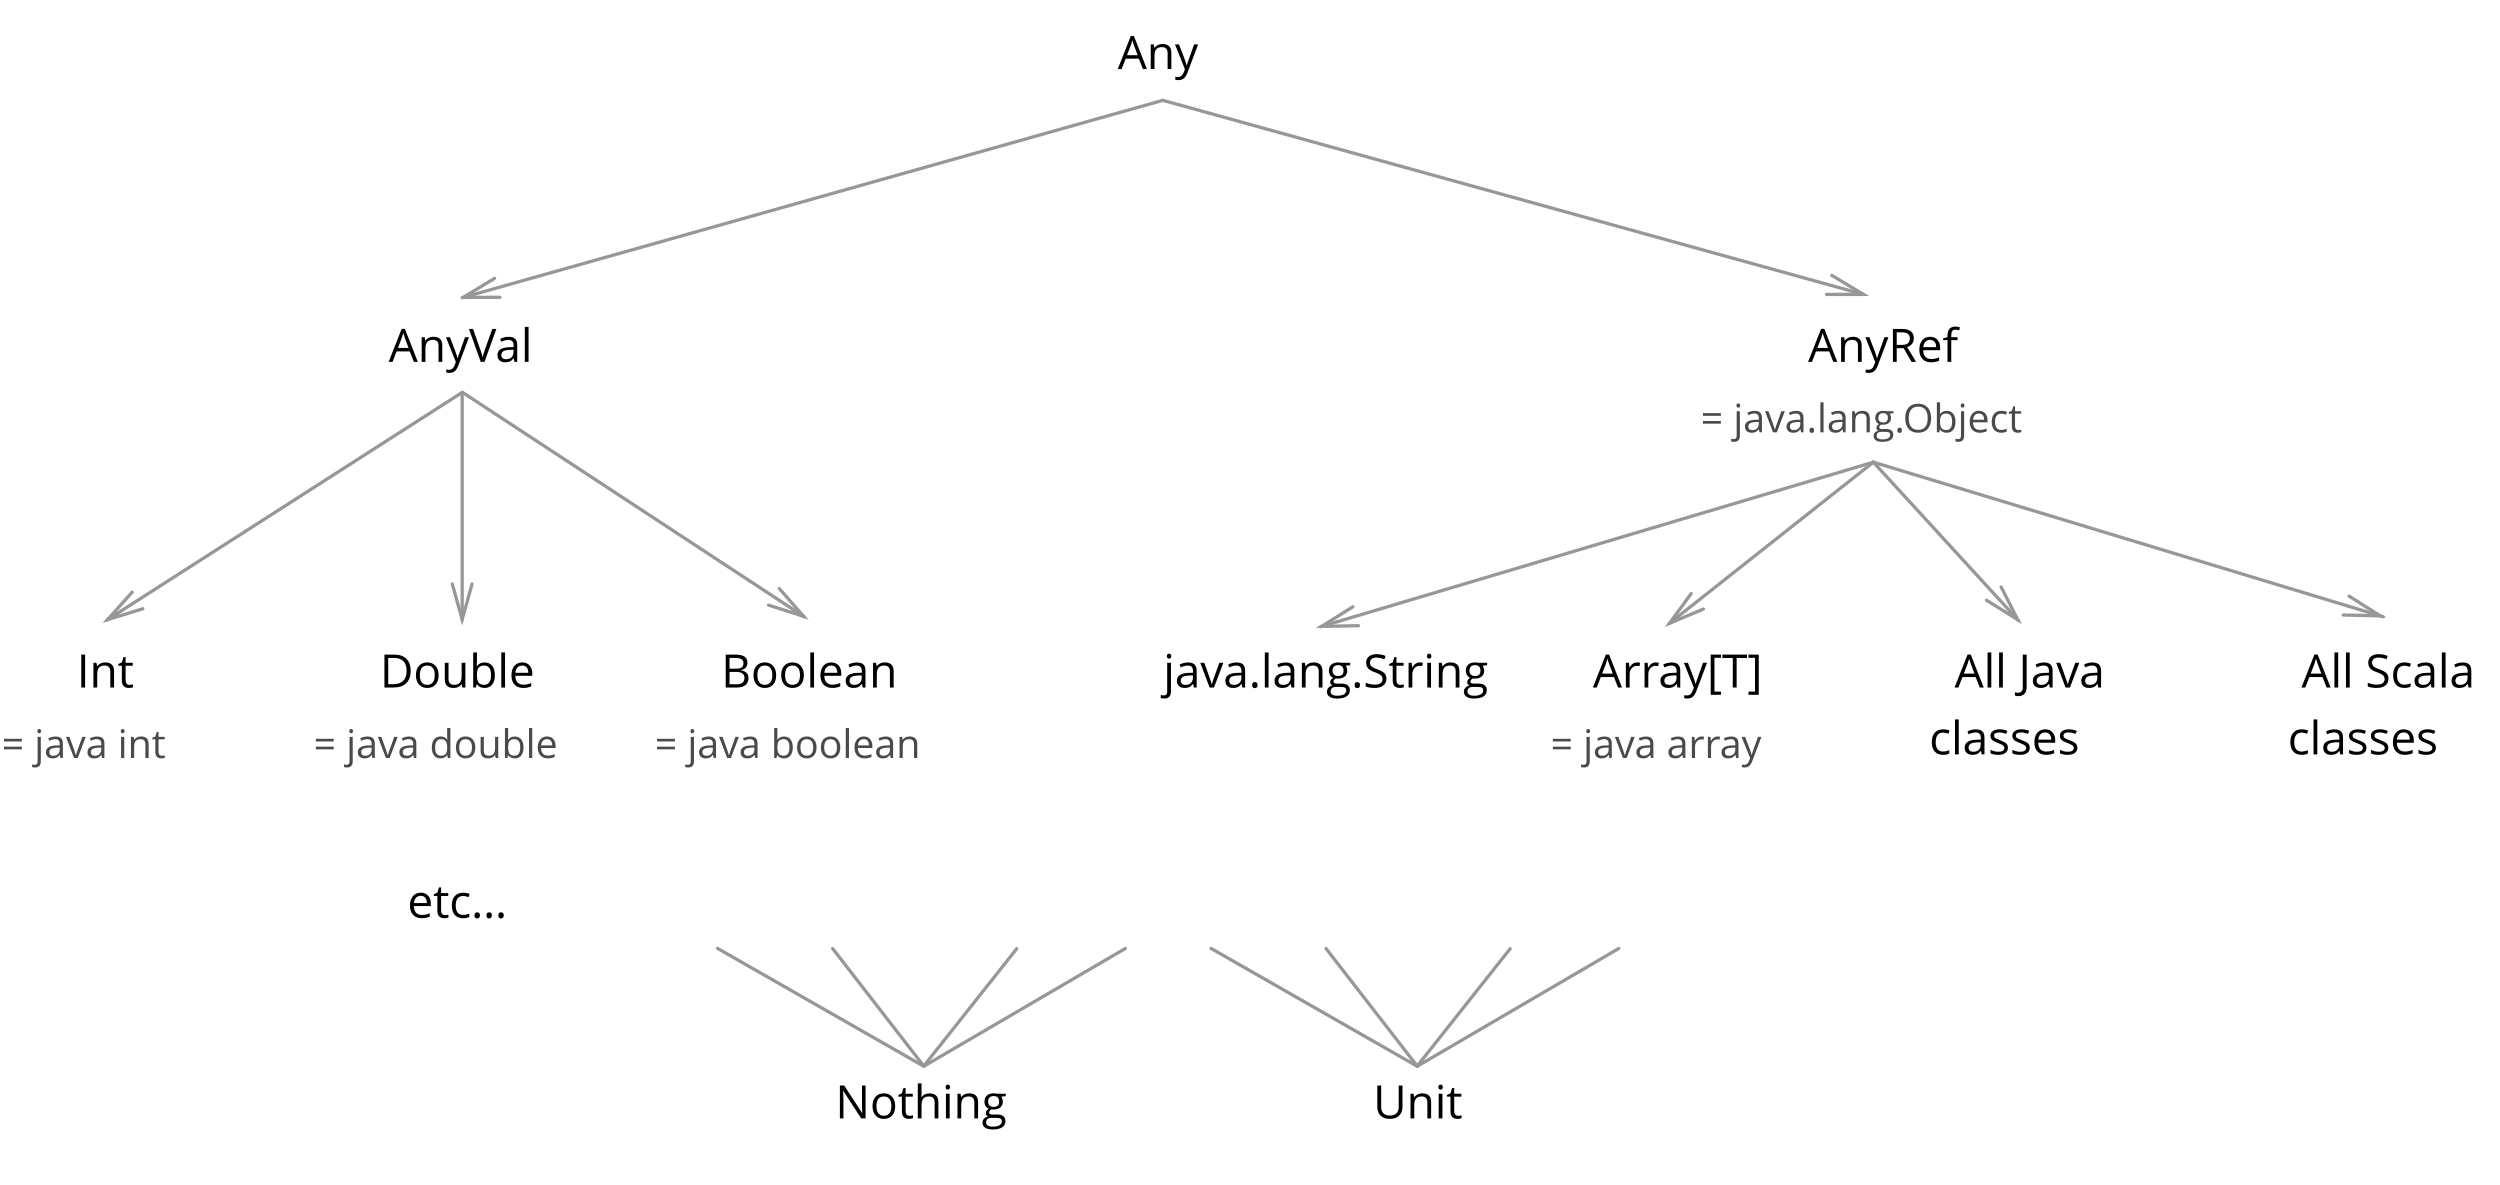
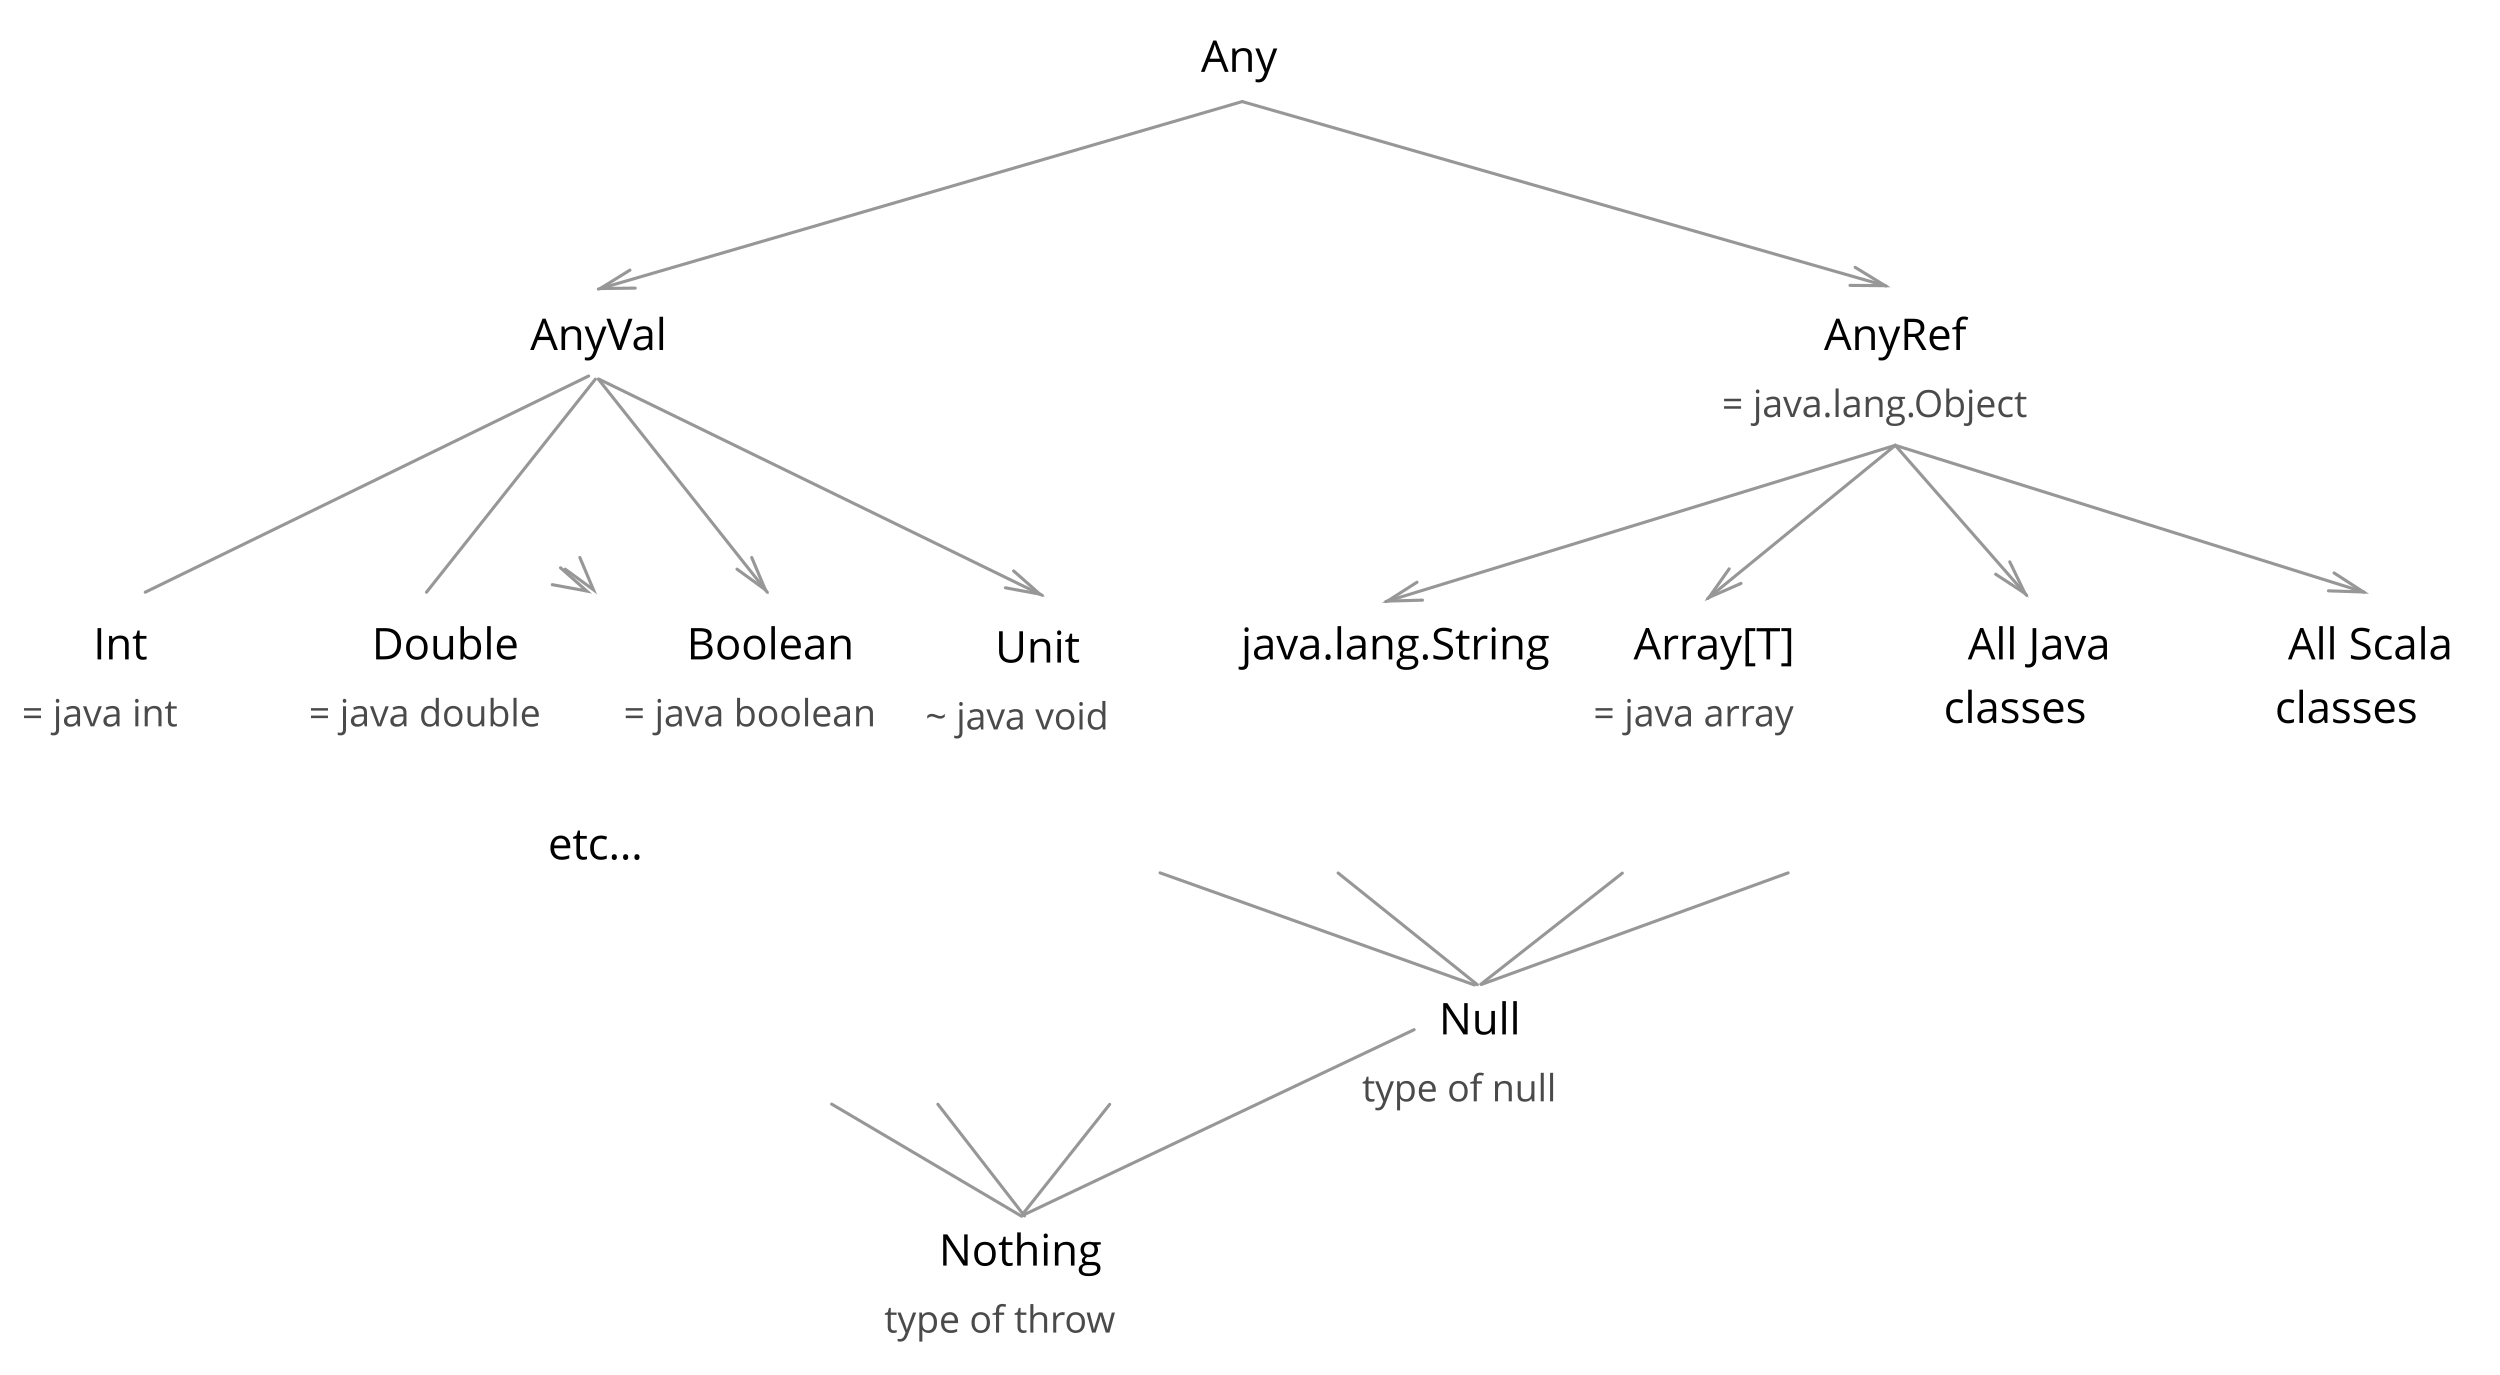
- <svg xmlns="http://www.w3.org/2000/svg" width="760px" height="360px" viewBox="0 0 760 360" version="1.1">
+ <svg xmlns="http://www.w3.org/2000/svg" width="800px" height="440px" viewBox="0 0 800 440" version="1.1">
  <description>Created with Sketch (http://www.bohemiancoding.com/sketch)</description>
  <defs />
  <g id="Page-1" stroke="none" stroke-width="1" fill="none" fill-rule="evenodd">
    <text id="Any" font-family="Open Sans" font-size="14" font-weight="normal" letter-spacing="-0.035" fill="#000000">
-       <tspan x="339.799" y="21">Any</tspan>
+       <tspan x="384.299" y="23">Any</tspan>
    </text>
    <text id="AnyVal" font-family="Open Sans" font-size="14" font-weight="normal" letter-spacing="-0.035" fill="#000000">
-       <tspan x="118.162" y="110">AnyVal</tspan>
+       <tspan x="169.662" y="112">AnyVal</tspan>
    </text>
    <text id="Int" font-family="Open Sans" font-size="14" font-weight="normal" letter-spacing="-0.035">
-       <tspan x="23.334" y="209" fill="#000000">Int</tspan>
-       <tspan x="0.49" y="230.426" font-size="12" line-spacing="9" letter-spacing="-0.03" fill="#4A4A4A">= java int</tspan>
+       <tspan x="29.834" y="211" fill="#000000">Int</tspan>
+       <tspan x="6.99" y="232.426" font-size="12" line-spacing="9" letter-spacing="-0.03" fill="#4A4A4A">= java int</tspan>
    </text>
    <text id="Double" font-family="Open Sans" font-size="14" font-weight="normal" letter-spacing="-0.035">
-       <tspan x="115.491" y="209" fill="#000000">Double</tspan>
-       <tspan x="95.31" y="230.426" font-size="12" line-spacing="9" letter-spacing="-0.03" fill="#4A4A4A">= java double</tspan>
+       <tspan x="118.991" y="211" fill="#000000">Double</tspan>
+       <tspan x="98.81" y="232.426" font-size="12" line-spacing="9" letter-spacing="-0.03" fill="#4A4A4A">= java double</tspan>
    </text>
    <text id="Boolean" font-family="Open Sans" font-size="14" font-weight="normal" letter-spacing="-0.035">
-       <tspan x="219.244" y="209" fill="#000000">Boolean</tspan>
-       <tspan x="199.041" y="230.426" font-size="12" line-spacing="9" letter-spacing="-0.03" fill="#4A4A4A">= java boolean</tspan>
+       <tspan x="219.744" y="211" fill="#000000">Boolean</tspan>
+       <tspan x="199.541" y="232.426" font-size="12" line-spacing="9" letter-spacing="-0.03" fill="#4A4A4A">= java boolean</tspan>
    </text>
    <text id="Array[T]" font-family="Open Sans" font-size="14" font-weight="normal" letter-spacing="-0.035">
-       <tspan x="484.236" y="209" fill="#000000">Array[T]</tspan>
-       <tspan x="471.363" y="230.426" font-size="12" line-spacing="9" letter-spacing="-0.03" fill="#4A4A4A">= java array</tspan>
+       <tspan x="522.736" y="211" fill="#000000">Array[T]</tspan>
+       <tspan x="509.863" y="232.426" font-size="12" line-spacing="9" letter-spacing="-0.03" fill="#4A4A4A">= java array</tspan>
    </text>
    <text id="All-Java" font-family="Open Sans" font-size="14" font-weight="normal" letter-spacing="-0.035" fill="#000000">
-       <tspan x="594.189" y="209">All Java</tspan>
-       <tspan x="586.485" y="229.33" line-spacing="10">classes</tspan>
+       <tspan x="629.689" y="211">All Java</tspan>
+       <tspan x="621.985" y="231.33" line-spacing="10">classes</tspan>
    </text>
    <text id="All-Scala" font-family="Open Sans" font-size="14" font-weight="normal" letter-spacing="-0.035" fill="#000000">
-       <tspan x="699.639" y="209">All Scala</tspan>
-       <tspan x="695.485" y="229.33" line-spacing="10">classes</tspan>
+       <tspan x="732.139" y="211">All Scala</tspan>
+       <tspan x="727.985" y="231.33" line-spacing="10">classes</tspan>
    </text>
    <text id="java.lang.String" font-family="Open Sans" font-size="14" font-weight="normal" letter-spacing="-0.035" fill="#000000">
-       <tspan x="353.626" y="209">java.lang.String</tspan>
+       <tspan x="397.126" y="211">java.lang.String</tspan>
    </text>
    <text id="AnyRef" font-family="Open Sans" font-size="14" font-weight="normal" letter-spacing="-0.035">
-       <tspan x="549.665" y="110" fill="#000000">AnyRef</tspan>
-       <tspan x="517" y="131.426" font-size="12" line-spacing="9" letter-spacing="-0.03" fill="#4A4A4A">= java.lang.Object</tspan>
+       <tspan x="583.665" y="112" fill="#000000">AnyRef</tspan>
+       <tspan x="551" y="133.426" font-size="12" line-spacing="9" letter-spacing="-0.03" fill="#4A4A4A">= java.lang.Object</tspan>
    </text>
-     <text id="Nothing" font-family="Open Sans" font-size="14" font-weight="normal" letter-spacing="-0.035" fill="#000000">
-       <tspan x="253.949" y="340">Nothing</tspan>
+     <text id="Nothing" font-family="Open Sans" font-size="14" font-weight="normal" letter-spacing="-0.035">
+       <tspan x="300.449" y="405" fill="#000000">Nothing</tspan>
+       <tspan x="282.968" y="426.426" font-size="12" line-spacing="9" letter-spacing="-0.05" fill="#4A4A4A">type of throw</tspan>
    </text>
-     <text id="Unit" font-family="Open Sans" font-size="14" font-weight="normal" letter-spacing="-0.035" fill="#000000">
-       <tspan x="417.436" y="340">Unit</tspan>
+     <text id="Null" font-family="Open Sans" font-size="14" font-weight="normal" letter-spacing="-0.035">
+       <tspan x="460.456" y="331" fill="#000000">Null</tspan>
+       <tspan x="435.843" y="352.426" font-size="12" line-spacing="9" letter-spacing="-0.05" fill="#4A4A4A">type of null</tspan>
+     </text>
+     <text id="Unit" font-family="Open Sans" font-size="14" font-weight="normal" letter-spacing="-0.035">
+       <tspan x="318.436" y="212" fill="#000000">Unit</tspan>
+       <tspan x="296.108" y="233.426" font-size="12" line-spacing="9" letter-spacing="-0.05" fill="#4A4A4A">~ java void</tspan>
    </text>
    <text id="etc…" font-family="Open Sans" font-size="14" font-weight="normal" letter-spacing="-0.035" fill="#000000">
-       <tspan x="123.85" y="279">etc…</tspan>
+       <tspan x="175.35" y="275">etc…</tspan>
    </text>
-     <path d="M353.5,30.5 L140.5,90.5" id="Line" stroke="#979797" stroke-linecap="round" stroke-linejoin="round" />
-     <path id="Line-decoration-1" d="M150.361,84.606 C147.007,86.641 144.132,88.386 140.779,90.422 C144.702,90.407 148.064,90.395 151.987,90.381" stroke="#979797" stroke-linecap="round" stroke-linejoin="round" />
-     <path d="M353.5,30.5 L566.5,89.5" id="Line" stroke="#979797" stroke-linecap="round" />
-     <path id="Line-decoration-1" d="M555.271,89.503 C559.195,89.5 562.557,89.497 566.48,89.495 C563.118,87.474 560.236,85.741 556.873,83.72" stroke="#979797" stroke-linecap="round" />
-     <path d="M140.481,119.308 L32.5,188.5" id="Line" stroke="#979797" stroke-linecap="round" />
-     <path id="Line-decoration-1" d="M40.183,180.014 C37.567,182.937 35.325,185.443 32.708,188.366 C36.458,187.211 39.671,186.221 43.42,185.066" stroke="#979797" stroke-linecap="round" />
-     <path d="M140.5,119.339 L140.5,188.5" id="Line" stroke="#979797" stroke-linecap="round" />
-     <path id="Line-decoration-1" d="M137.5,177.539 C138.55,181.319 139.45,184.559 140.5,188.339 C141.55,184.559 142.45,181.319 143.5,177.539" stroke="#979797" stroke-linecap="round" />
-     <path d="M140.66,119.322 L244.5,187.5" id="Line" stroke="#979797" stroke-linecap="round" />
-     <path id="Line-decoration-1" d="M233.64,183.959 C237.377,185.156 240.579,186.182 244.315,187.379 C241.731,184.426 239.517,181.896 236.934,178.943" stroke="#979797" stroke-linecap="round" />
-     <path d="M569.5,140.5 L401.5,190.5" id="Line" stroke="#979797" stroke-linecap="round" />
-     <path id="Line-decoration-1" d="M411.266,184.463 C407.943,186.548 405.094,188.335 401.771,190.419 C405.693,190.347 409.055,190.286 412.978,190.214" stroke="#979797" stroke-linecap="round" />
-     <path d="M569.5,140.5 L507.5,189.5" id="Line" stroke="#979797" stroke-linecap="round" />
-     <path id="Line-decoration-1" d="M514.133,180.434 C511.818,183.602 509.834,186.317 507.52,189.484 C511.137,187.964 514.237,186.661 517.853,185.141" stroke="#979797" stroke-linecap="round" />
-     <path d="M569.5,140.5 L613.5,188.5" id="Line" stroke="#979797" stroke-linecap="round" />
-     <path id="Line-decoration-1" d="M603.913,182.481 C607.241,184.558 610.094,186.338 613.422,188.415 C611.642,184.919 610.116,181.923 608.336,178.427" stroke="#979797" stroke-linecap="round" />
-     <path d="M569.5,140.5 L724.5,187.5" id="Line" stroke="#979797" stroke-linecap="round" />
-     <path id="Line-decoration-1" d="M712.367,186.956 C716.289,187.048 719.651,187.127 723.573,187.219 C720.26,185.117 717.42,183.316 714.108,181.214" stroke="#979797" stroke-linecap="round" />
-     <path d="M280.883,324.179 L218.138,288.315" id="Line" stroke="#979797" stroke-linecap="round" />
-     <path d="M280.835,324.097 L253.124,288.366" id="Line" stroke="#979797" stroke-linecap="round" />
-     <path d="M280.92,323.957 L309.085,288.407" id="Line" stroke="#979797" stroke-linecap="round" />
-     <path d="M281.048,324.008 L342.115,288.329" id="Line" stroke="#979797" stroke-linecap="round" />
-     <path d="M430.883,324.179 L368.138,288.315" id="Line" stroke="#979797" stroke-linecap="round" />
-     <path d="M430.835,324.097 L403.124,288.366" id="Line" stroke="#979797" stroke-linecap="round" />
-     <path d="M430.92,323.957 L459.085,288.407" id="Line" stroke="#979797" stroke-linecap="round" />
-     <path d="M431.048,324.008 L492.115,288.329" id="Line" stroke="#979797" stroke-linecap="round" />
+     <path d="M397.516,32.5 L191.484,92.5" id="Line" stroke="#979797" stroke-linecap="round" stroke-linejoin="round" />
+     <path id="Line-decoration-1" d="M201.582,86.435 C198.246,88.5 195.387,90.27 192.051,92.335 C195.974,92.286 199.337,92.244 203.26,92.195" stroke="#979797" stroke-linecap="round" stroke-linejoin="round" />
+     <path d="M397.484,32.5 L603.516,91.5" id="Line" stroke="#979797" stroke-linecap="round" />
+     <path id="Line-decoration-1" d="M592.006,91.324 C595.929,91.356 599.292,91.382 603.215,91.414 C599.87,89.364 597.003,87.606 593.658,85.556" stroke="#979797" stroke-linecap="round" />
+     <path d="M191.482,121.339 L245.518,189.5" id="Line" stroke="#979797" stroke-linecap="round" />
+     <path id="Line-decoration-1" d="M235.848,182.132 C239.019,184.442 241.737,186.422 244.908,188.731 C243.383,185.117 242.075,182.019 240.55,178.404" stroke="#979797" stroke-linecap="round" />
+     <path d="M191.638,121.322 L333.517,190.5" id="Line" stroke="#979797" stroke-linecap="round" />
+     <path id="Line-decoration-1" d="M321.734,188.093 C325.592,188.806 328.899,189.417 332.757,190.129 C329.819,187.529 327.301,185.3 324.364,182.7" stroke="#979797" stroke-linecap="round" />
+     <path d="M136.482,121.339 L190.518,189.5" id="Line" stroke="#979797" stroke-linecap="round" transform="translate(163.5, 155.5) scale(-1, 1) translate(-163.5, -155.5) " />
+     <path id="Line-decoration-1" d="M180.848,182.132 C184.019,184.442 186.737,186.422 189.908,188.731 C188.383,185.117 187.075,182.019 185.55,178.404" stroke="#979797" stroke-linecap="round" />
+     <path d="M46.638,120.322 L188.517,189.5" id="Line" stroke="#979797" stroke-linecap="round" transform="translate(117.5, 155) scale(-1, 1) translate(-117.5, -155) " />
+     <path id="Line-decoration-1" d="M176.734,187.093 C180.592,187.806 183.899,188.417 187.757,189.129 C184.819,186.529 182.301,184.3 179.364,181.7" stroke="#979797" stroke-linecap="round" />
+     <path d="M606.515,142.5 L443.485,192.5" id="Line" stroke="#979797" stroke-linecap="round" />
+     <path id="Line-decoration-1" d="M453.432,186.311 C450.126,188.424 447.293,190.234 443.987,192.346 C447.909,192.242 451.27,192.152 455.192,192.048" stroke="#979797" stroke-linecap="round" />
+     <path d="M606.516,142.5 L546.484,191.5" id="Line" stroke="#979797" stroke-linecap="round" />
+     <path id="Line-decoration-1" d="M553.334,182.036 C551.07,185.24 549.129,187.986 546.864,191.19 C550.457,189.613 553.536,188.261 557.128,186.685" stroke="#979797" stroke-linecap="round" />
+     <path d="M606.478,142.5 L648.522,190.5" id="Line" stroke="#979797" stroke-linecap="round" />
+     <path id="Line-decoration-1" d="M638.616,183.743 C641.896,185.895 644.708,187.739 647.988,189.891 C646.288,186.355 644.83,183.325 643.129,179.79" stroke="#979797" stroke-linecap="round" />
+     <path d="M606.484,142.5 L756.516,189.5" id="Line" stroke="#979797" stroke-linecap="round" />
+     <path id="Line-decoration-1" d="M745.102,189.068 C749.023,189.196 752.384,189.306 756.305,189.434 C753.011,187.302 750.189,185.474 746.895,183.342" stroke="#979797" stroke-linecap="round" />
+     <path d="M326.887,389.179 L266.133,353.315" id="Line" stroke="#979797" stroke-linecap="round" />
+     <path d="M327.835,389.097 L300.124,353.366" id="Line" stroke="#979797" stroke-linecap="round" />
+     <path d="M326.92,388.957 L355.085,353.407" id="Line" stroke="#979797" stroke-linecap="round" />
+     <path d="M327.047,389.008 L452.515,329.5" id="Line" stroke="#979797" stroke-linecap="round" />
+     <path d="M471.812,315.179 L371.22,279.315" id="Line" stroke="#979797" stroke-linecap="round" />
+     <path d="M472.736,315.097 L428.199,279.366" id="Line" stroke="#979797" stroke-linecap="round" />
+     <path d="M473.871,314.957 L519.137,279.407" id="Line" stroke="#979797" stroke-linecap="round" />
+     <path d="M474.078,315.008 L572.185,279.329" id="Line" stroke="#979797" stroke-linecap="round" />
  </g>
</svg>
